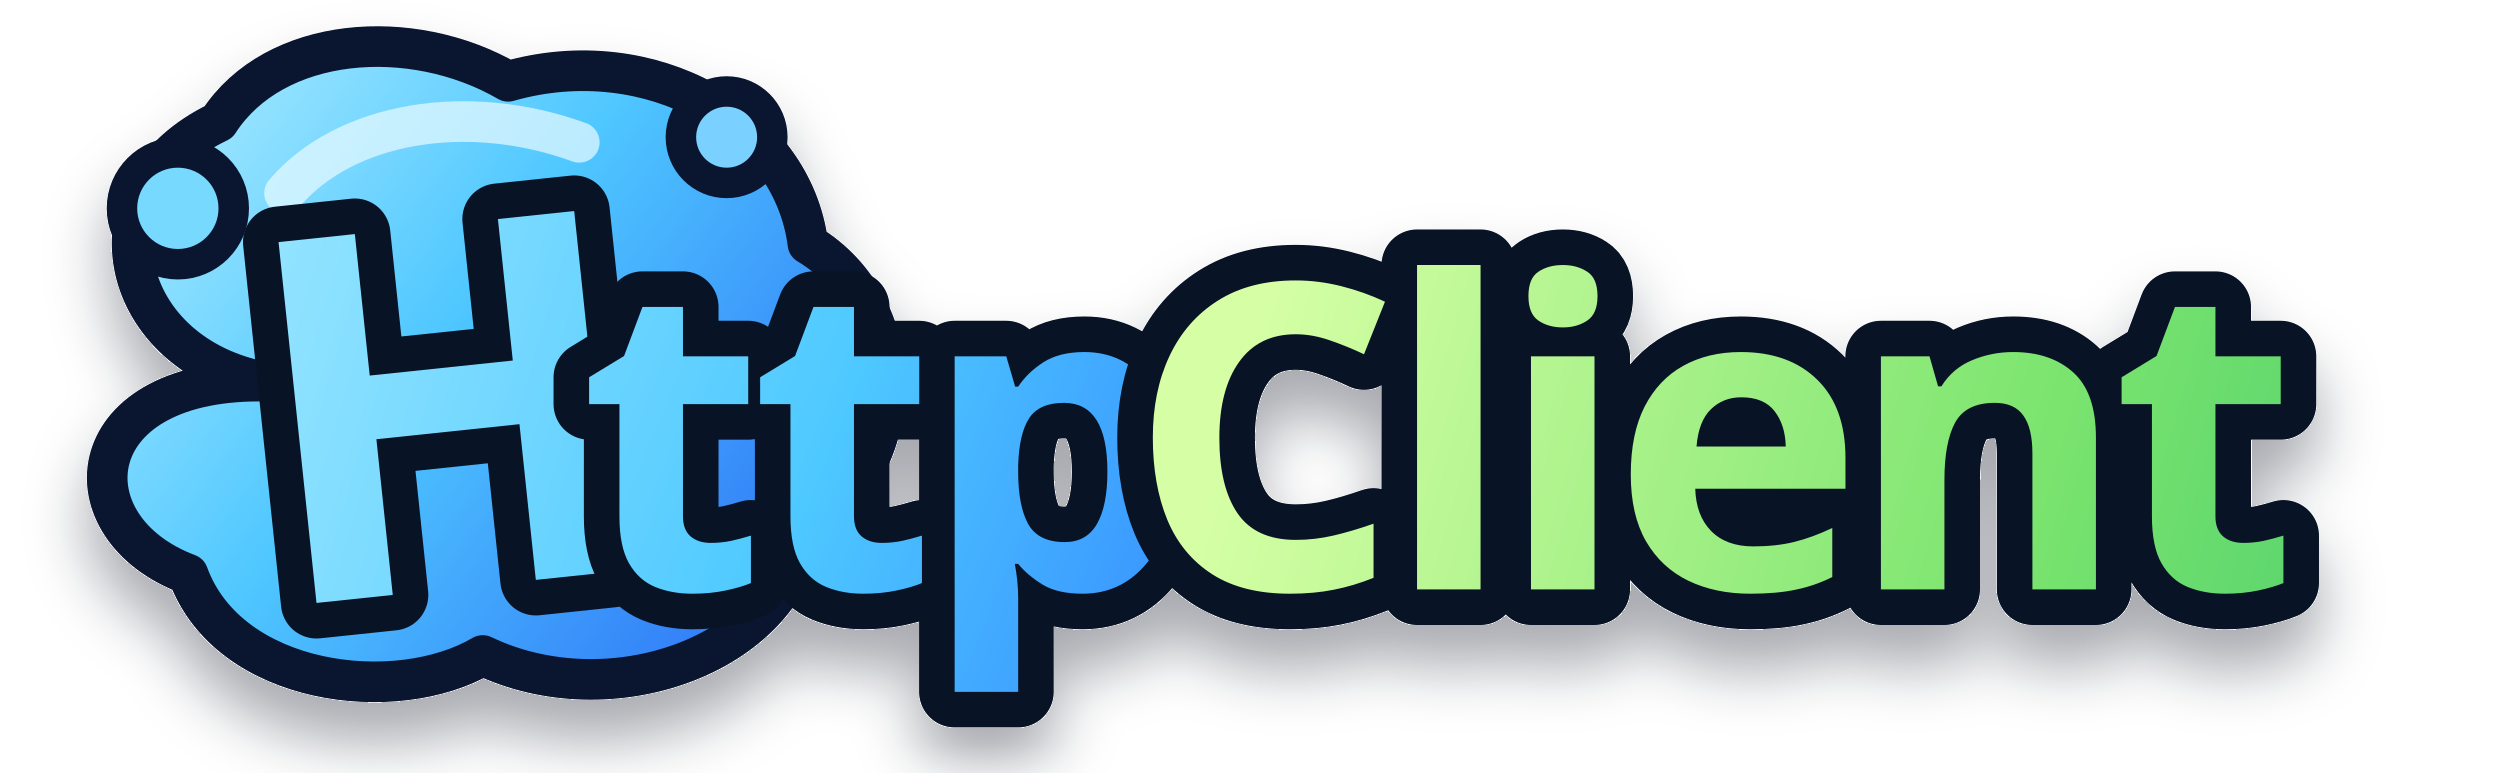
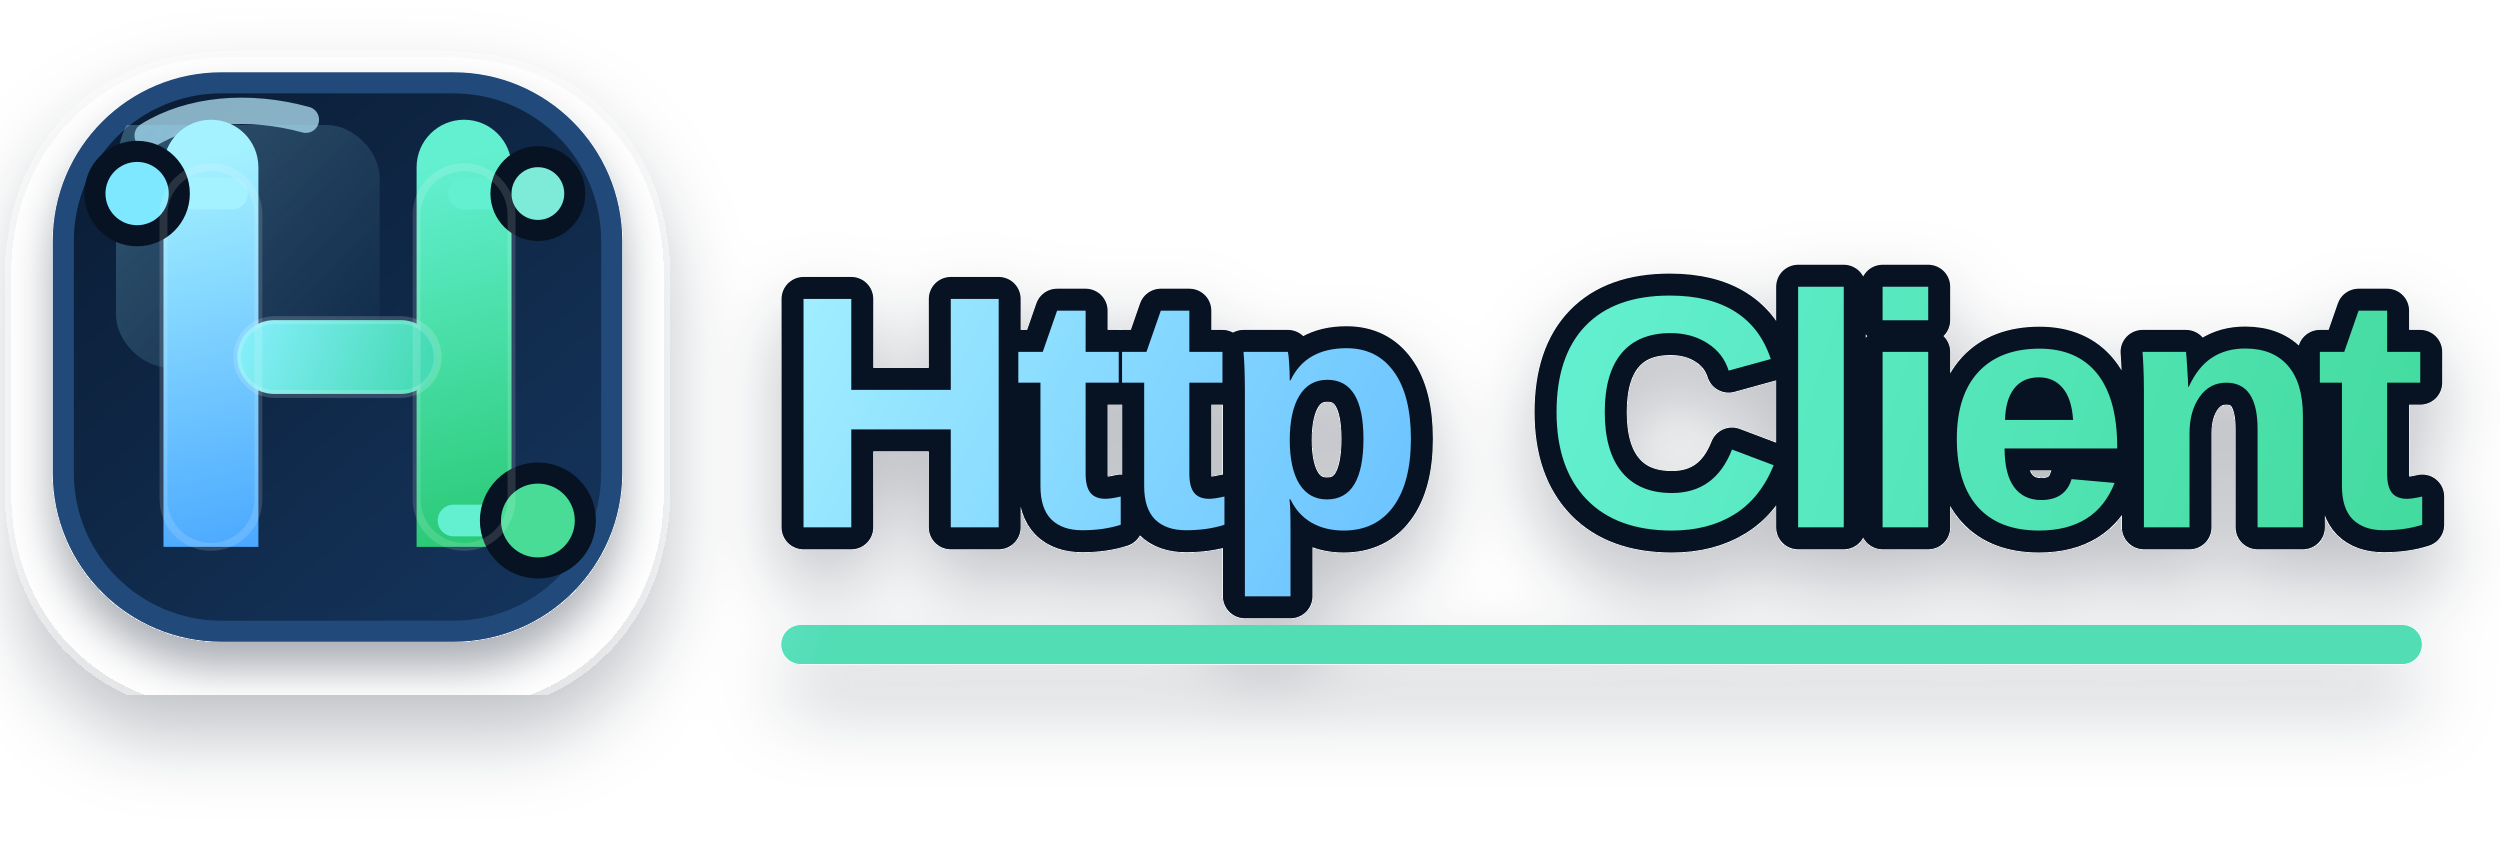
- <svg xmlns="http://www.w3.org/2000/svg" width="246" height="76" viewBox="0 0 246 76" fill="none">
+ <svg xmlns="http://www.w3.org/2000/svg" width="256" height="88" viewBox="0 0 256 88" fill="none">
  <defs>
-     <linearGradient id="hc_http_fill" x1="24" y1="16" x2="141" y2="64" gradientUnits="userSpaceOnUse">
-       <stop stop-color="#9BE7FF" />
-       <stop offset="0.5" stop-color="#4EC9FF" />
-       <stop offset="1" stop-color="#2B72FF" />
+     <linearGradient id="hcBadgeFill" x1="20" y1="12" x2="108" y2="116" gradientUnits="userSpaceOnUse">
+       <stop stop-color="#0A1C34" />
+       <stop offset="1" stop-color="#15355D" />
    </linearGradient>
-     <linearGradient id="hc_client_fill" x1="128" y1="16" x2="296" y2="64" gradientUnits="userSpaceOnUse">
-       <stop stop-color="#D6FFA5" />
-       <stop offset="0.45" stop-color="#7AE46E" />
-       <stop offset="1" stop-color="#16B46C" />
+     <linearGradient id="hcShineFill" x1="24" y1="18" x2="74" y2="64" gradientUnits="userSpaceOnUse">
+       <stop stop-color="#8EDFFF" stop-opacity="0.42" />
+       <stop offset="1" stop-color="#8EDFFF" stop-opacity="0" />
    </linearGradient>
-     <linearGradient id="hc_splash_fill" x1="8" y1="6" x2="92" y2="70" gradientUnits="userSpaceOnUse">
-       <stop stop-color="#B8F1FF" />
-       <stop offset="0.42" stop-color="#4FC7FF" />
-       <stop offset="1" stop-color="#2357F4" />
+     <linearGradient id="hcLeftFill" x1="31" y1="28" x2="49" y2="100" gradientUnits="userSpaceOnUse">
+       <stop stop-color="#A4F1FF" />
+       <stop offset="1" stop-color="#4BA8FF" />
    </linearGradient>
-     <filter id="hc_shadow" x="0" y="0" width="246" height="76" filterUnits="userSpaceOnUse" color-interpolation-filters="sRGB">
+     <linearGradient id="hcRightFill" x1="79" y1="28" x2="97" y2="100" gradientUnits="userSpaceOnUse">
+       <stop stop-color="#63F0D1" />
+       <stop offset="1" stop-color="#28C873" />
+     </linearGradient>
+     <linearGradient id="hcBridgeFill" x1="45" y1="57" x2="83" y2="71" gradientUnits="userSpaceOnUse">
+       <stop stop-color="#89EFFF" />
+       <stop offset="1" stop-color="#3FD9AC" />
+     </linearGradient>
+     <filter id="hcBadgeShadow" x="0" y="0" width="128" height="128" filterUnits="userSpaceOnUse" color-interpolation-filters="sRGB">
+       <feFlood flood-opacity="0" result="BackgroundImageFix" />
+       <feColorMatrix in="SourceAlpha" type="matrix" values="0 0 0 0 0 0 0 0 0 0 0 0 0 0 0 0 0 0 127 0" result="hardAlpha" />
+       <feOffset dy="5" />
+       <feGaussianBlur stdDeviation="4" />
+       <feComposite in2="hardAlpha" operator="out" />
+       <feColorMatrix type="matrix" values="0 0 0 0 0.02 0 0 0 0 0.059 0 0 0 0 0.133 0 0 0 0.34 0" />
+       <feBlend mode="normal" in2="BackgroundImageFix" result="effect1_dropShadow_0_1" />
+       <feBlend mode="normal" in="SourceGraphic" in2="effect1_dropShadow_0_1" result="shape" />
+     </filter>
+     <linearGradient id="hcWordHttp" x1="84" y1="16" x2="184" y2="68" gradientUnits="userSpaceOnUse">
+       <stop stop-color="#A4F1FF" />
+       <stop offset="1" stop-color="#4BA8FF" />
+     </linearGradient>
+     <linearGradient id="hcWordClient" x1="164" y1="18" x2="324" y2="70" gradientUnits="userSpaceOnUse">
+       <stop stop-color="#63F0D1" />
+       <stop offset="1" stop-color="#28C873" />
+     </linearGradient>
+     <filter id="hcWordShadow" x="0" y="0" width="256" height="88" filterUnits="userSpaceOnUse" color-interpolation-filters="sRGB">
      <feFlood flood-opacity="0" result="BackgroundImageFix" />
      <feColorMatrix in="SourceAlpha" type="matrix" values="0 0 0 0 0 0 0 0 0 0 0 0 0 0 0 0 0 0 127 0" result="hardAlpha" />
      <feOffset dy="4" />
-       <feGaussianBlur stdDeviation="3" />
+       <feGaussianBlur stdDeviation="4" />
      <feComposite in2="hardAlpha" operator="out" />
-       <feColorMatrix type="matrix" values="0 0 0 0 0.02 0 0 0 0 0.047 0 0 0 0 0.11 0 0 0 0.35 0" />
+       <feColorMatrix type="matrix" values="0 0 0 0 0.02 0 0 0 0 0.059 0 0 0 0 0.133 0 0 0 0.26 0" />
      <feBlend mode="normal" in2="BackgroundImageFix" result="effect1_dropShadow_0_1" />
      <feBlend mode="normal" in="SourceGraphic" in2="effect1_dropShadow_0_1" result="shape" />
    </filter>
  </defs>
-   <g filter="url(#hc_shadow)">
-     <g>
-       <path d="M25.5 37.5C11.5 34.5 8 18.5 21.5 12C27 3.5 40.5 2.5 50 8C64 4 78 12 79.5 24C89.5 30 90 45.5 79 52.5C77 64.5 60 70.5 47.5 64.5C39 69.5 22.5 67.5 18.5 56.5C6.5 52 7.5 37.5 25.5 37.5Z" fill="url(#hc_splash_fill)" stroke="#0A1630" stroke-width="4" stroke-linejoin="round" />
-       <circle cx="17.5" cy="20.5" r="5.5" fill="#78D9FF" stroke="#0A1630" stroke-width="3" />
-       <circle cx="71.5" cy="13.5" r="4.5" fill="#7AD0FF" stroke="#0A1630" stroke-width="3" />
-       <circle cx="82.5" cy="39.5" r="5" fill="#3D8DFF" stroke="#0A1630" stroke-width="3" />
-       <path d="M28 19C34 12 46 10 57 14" stroke="#EAFBFF" stroke-width="4" stroke-linecap="round" opacity="0.7" />
+   <g filter="url(#hcWordShadow)">
+     <g transform="translate(0 2) scale(0.54)">
+       <g filter="url(#hcBadgeShadow)">
+         <rect x="12" y="12" width="104" height="104" rx="30" fill="url(#hcBadgeFill)" stroke="#214A7A" stroke-width="4" />
+         <path d="M28 22C36 17 47 16 58 19" stroke="#BDEFFF" stroke-opacity="0.7" stroke-width="5" stroke-linecap="round" />
+         <path d="M24 20H62C67 20 72 25 72 30V56C72 61 67 66 62 66H32C27 66 22 61 22 56V30C22 25 23 22 24 20Z" fill="url(#hcShineFill)" opacity="0.7" />
+         <path d="M31 28C31 23.03 35.03 19 40 19C44.97 19 49 23.03 49 28V100H31V28Z" fill="url(#hcLeftFill)" />
+         <path d="M79 28C79 23.03 83.03 19 88 19C92.97 19 97 23.03 97 28V100H79V28Z" fill="url(#hcRightFill)" />
+         <rect x="45" y="57" width="38" height="14" rx="7" fill="url(#hcBridgeFill)" />
+         <path d="M33 33H44" stroke="#A4F1FF" stroke-width="6" stroke-linecap="round" />
+         <path d="M86 95H98" stroke="#63F0D1" stroke-width="6" stroke-linecap="round" />
+         <path d="M88 33H97" stroke="#63F0D1" stroke-width="6" stroke-linecap="round" />
+         <circle cx="26" cy="33" r="8" fill="#7DE8FF" stroke="#071322" stroke-width="4" />
+         <circle cx="102" cy="95" r="9" fill="#48DC96" stroke="#071322" stroke-width="4" />
+         <circle cx="102" cy="33" r="7" fill="#7DEBD7" stroke="#071322" stroke-width="4" />
+         <rect x="31" y="28" width="18" height="72" rx="9" fill="none" stroke="rgba(255,255,255,0.14)" stroke-width="1.5" />
+         <rect x="79" y="28" width="18" height="72" rx="9" fill="none" stroke="rgba(255,255,255,0.14)" stroke-width="1.5" />
+         <rect x="45" y="57" width="38" height="14" rx="7" fill="none" stroke="rgba(255,255,255,0.16)" stroke-width="1.5" />
+       </g>
    </g>
-     <g font-family="Arial Rounded MT Bold, Segoe UI Rounded, Trebuchet MS, Segoe UI, sans-serif" font-weight="900" paint-order="stroke fill markers" stroke-linejoin="round" stroke-linecap="round">
-       <text x="25" y="58" fill="url(#hc_http_fill)" stroke="#081325" stroke-width="7" font-size="50" transform="rotate(-6 43 43)">H</text>
-       <text x="57" y="58" fill="url(#hc_http_fill)" stroke="#081325" stroke-width="7" font-size="42" letter-spacing="-1.4">ttp</text>
-       <text x="111" y="58" fill="url(#hc_client_fill)" stroke="#081325" stroke-width="7" font-size="42" letter-spacing="-1.6">Client</text>
+     <g font-family="Segoe UI, Arial, sans-serif" font-weight="700" paint-order="stroke fill markers" stroke="#071322" stroke-linejoin="round">
+       <text x="80" y="54" fill="url(#hcWordHttp)" stroke-width="4.5" font-size="34" letter-spacing="-0.7">Http</text>
+       <text x="158" y="54" fill="url(#hcWordClient)" stroke-width="4.5" font-size="34" letter-spacing="-0.8">Client</text>
    </g>
+     <path d="M82 66H246" stroke="url(#hcBridgeFill)" stroke-width="4" stroke-linecap="round" opacity="0.9" />
  </g>
</svg>
